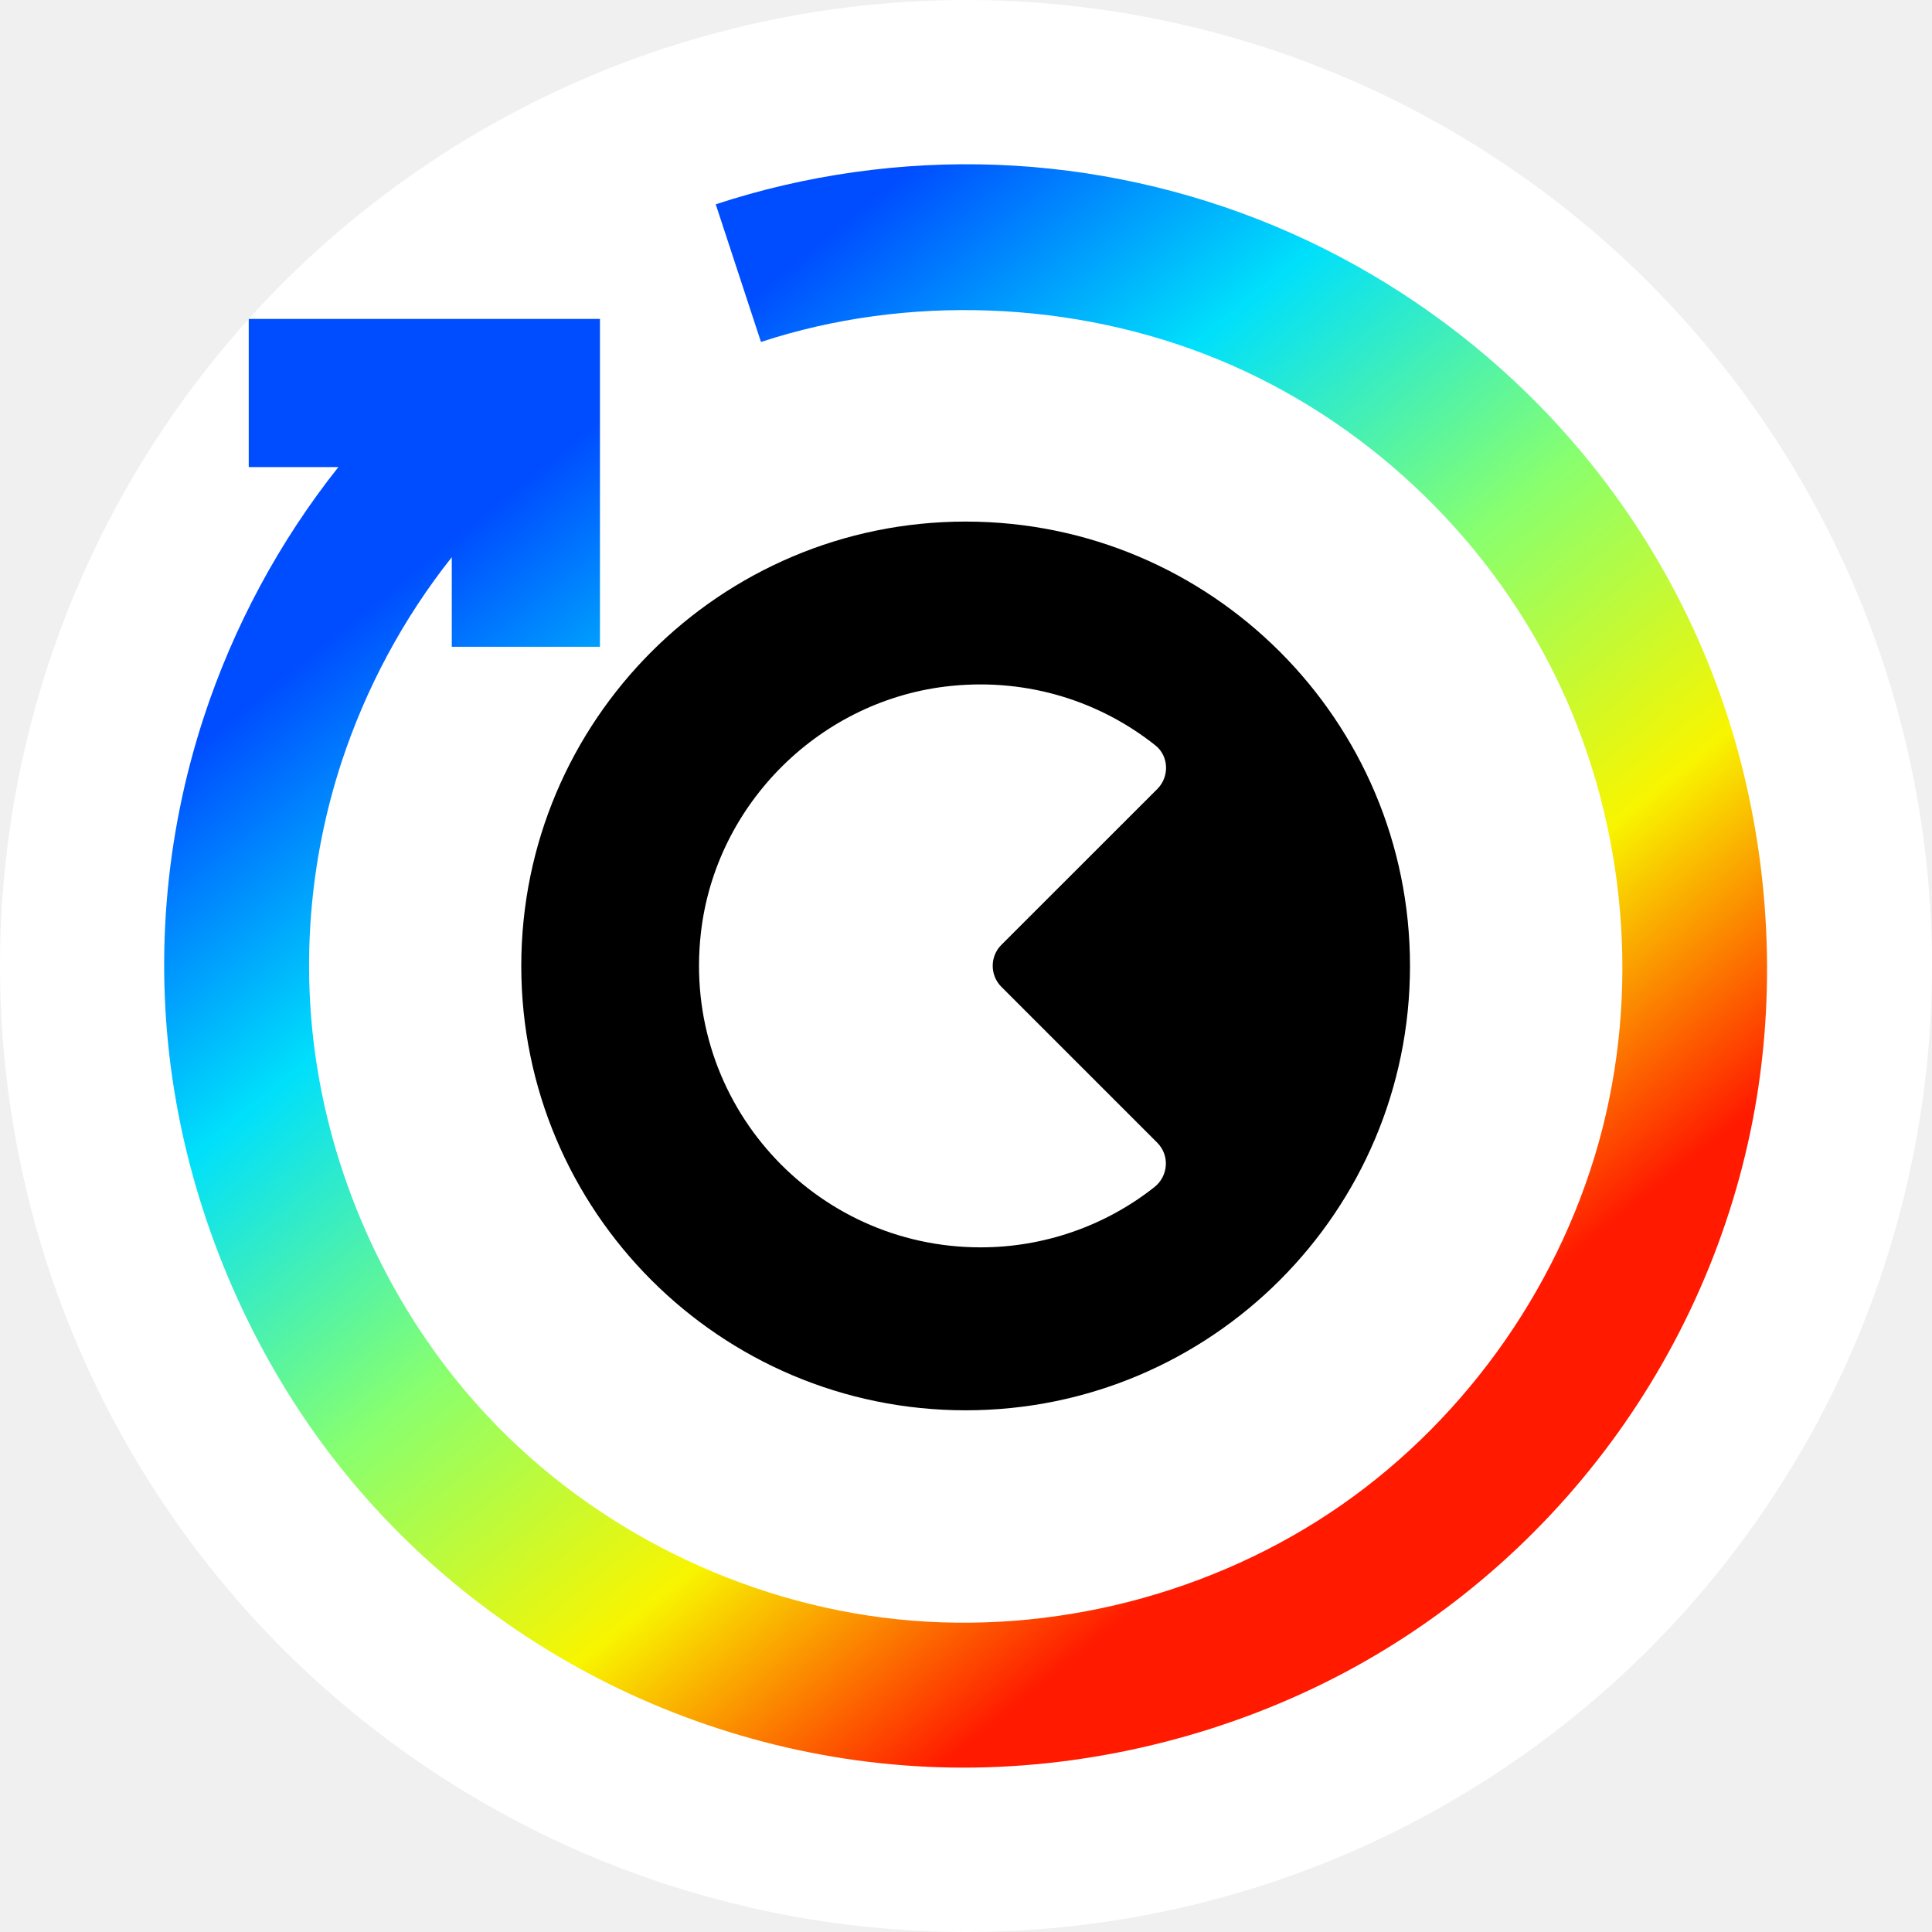
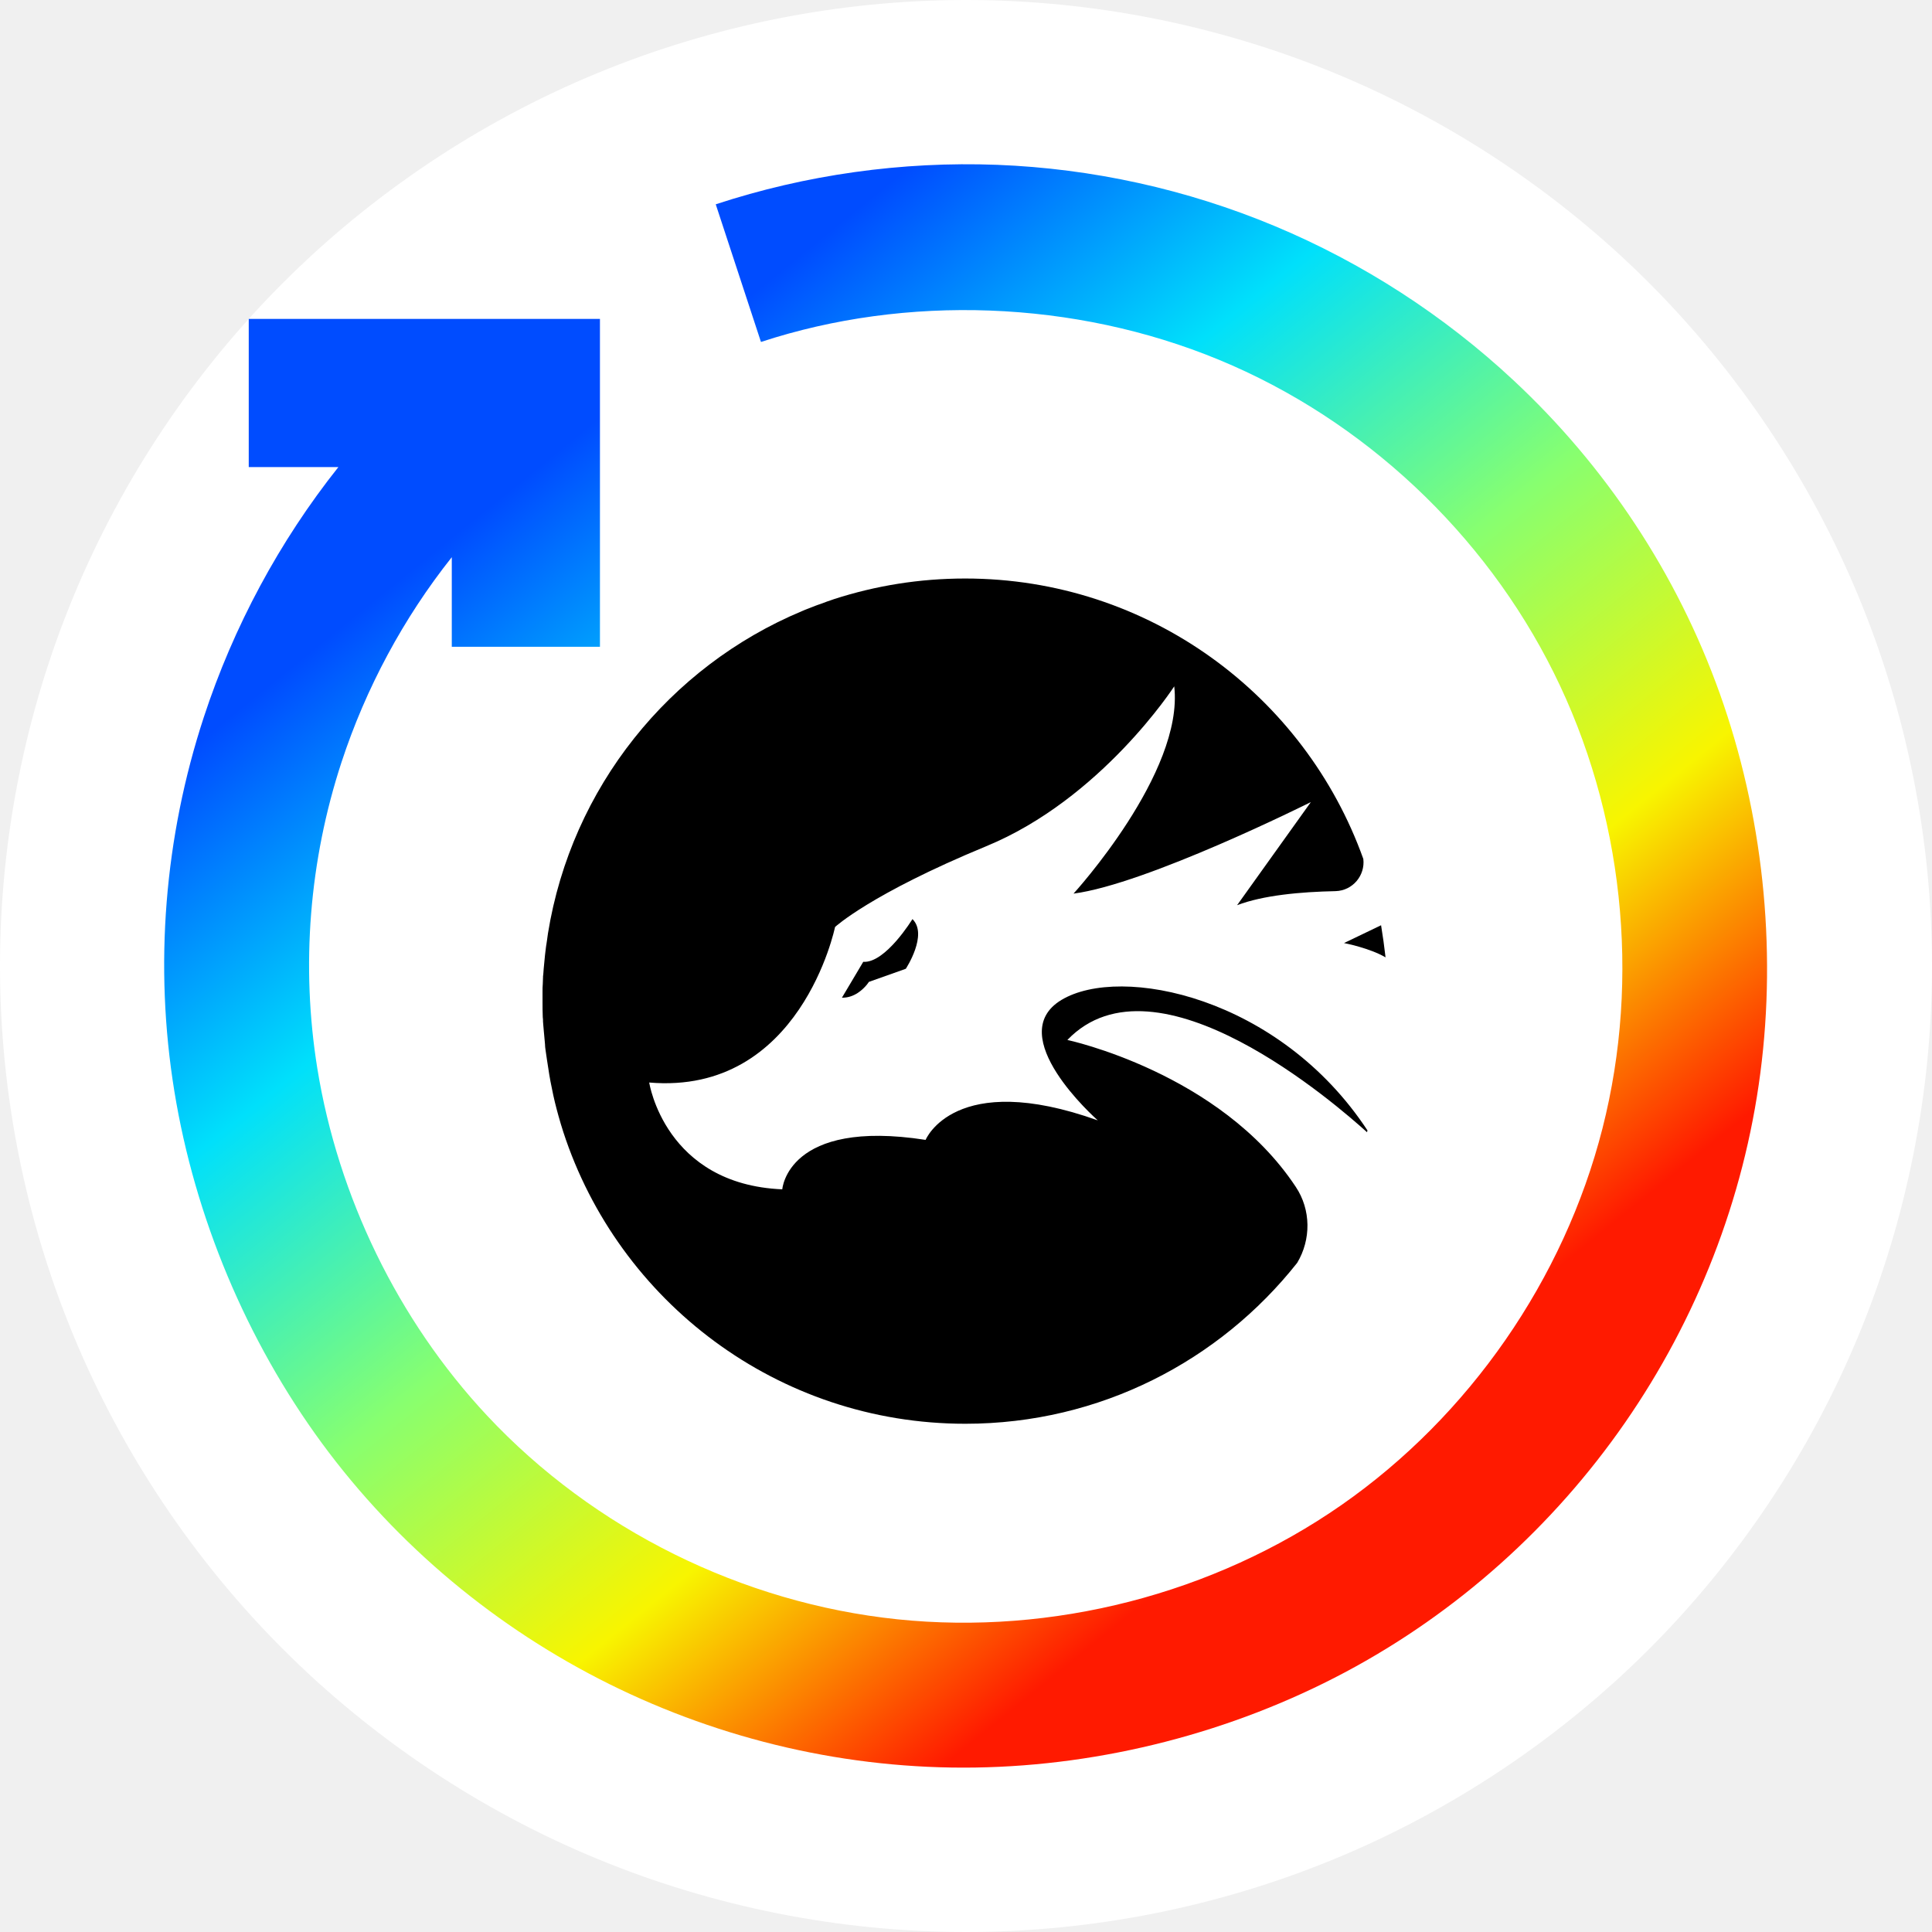
<svg xmlns="http://www.w3.org/2000/svg" width="32" height="32" viewBox="0 0 32 32" fill="none">
  <path fill-rule="evenodd" clip-rule="evenodd" d="M32 16C32 13.906 31.583 11.812 30.782 9.877C29.98 7.942 28.794 6.167 27.314 4.686C25.833 3.205 24.058 2.019 22.123 1.218C20.188 0.417 18.094 -6.10352e-05 16 -6.10352e-05C13.906 -6.10352e-05 11.812 0.417 9.877 1.218C7.942 2.019 6.167 3.205 4.686 4.686C3.205 6.167 2.019 7.942 1.218 9.877C0.416 11.812 0 13.906 0 16C0 18.094 0.416 20.188 1.218 22.123C2.019 24.058 3.205 25.833 4.686 27.314C6.167 28.794 7.942 29.981 9.877 30.782C11.812 31.583 13.906 32 16 32C18.094 32 20.188 31.583 22.123 30.782C24.058 29.981 25.833 28.794 27.314 27.314C28.794 25.833 29.98 24.058 30.782 22.123C31.583 20.188 32 18.094 32 16Z" fill="white" />
  <path fill-rule="evenodd" clip-rule="evenodd" d="M11.855 3.384C13.345 2.894 14.938 2.67 16.516 2.73C18.094 2.791 19.658 3.136 21.113 3.744C22.568 4.352 23.915 5.223 25.067 6.298C26.592 7.719 27.775 9.498 28.485 11.487C29.195 13.476 29.431 15.676 29.157 17.771C28.884 19.866 28.1 21.855 26.914 23.566C25.728 25.277 24.14 26.708 22.275 27.7C20.409 28.692 18.266 29.244 16.154 29.276C14.042 29.308 11.96 28.82 10.095 27.895C8.231 26.97 6.583 25.606 5.332 23.904C4.082 22.201 3.227 20.159 2.888 18.075C2.549 15.991 2.725 13.865 3.375 11.881C3.866 10.382 4.628 8.964 5.605 7.736H4.12V5.282H9.937V10.713H7.483V9.229C6.683 10.236 6.059 11.397 5.656 12.626C5.124 14.251 4.981 15.995 5.256 17.697C5.599 19.814 6.589 21.865 8.067 23.446C9.834 25.336 12.3 26.554 14.866 26.821C17.432 27.087 20.099 26.403 22.217 24.929C24.335 23.454 25.905 21.19 26.542 18.69C27.179 16.189 26.884 13.452 25.735 11.142C24.586 8.832 22.584 6.948 20.189 5.959C17.795 4.969 15.008 4.874 12.604 5.664L11.855 3.384Z" fill="url(#paint0_linear)" />
-   <path fill-rule="evenodd" clip-rule="evenodd" d="M15.994 8.639C11.93 8.639 8.634 11.935 8.634 15.999C8.634 20.065 11.93 23.359 15.994 23.359C20.059 23.359 23.354 20.063 23.354 15.999C23.355 11.935 20.059 8.639 15.994 8.639Z" fill="black" />
-   <path fill-rule="evenodd" clip-rule="evenodd" d="M16.587 16.346L19.168 18.927C19.378 19.138 19.352 19.482 19.117 19.665C18.297 20.311 17.283 20.661 16.24 20.66C13.487 20.66 11.293 18.275 11.608 15.46C11.848 13.304 13.605 11.573 15.763 11.36C17.04 11.233 18.227 11.623 19.136 12.345C19.362 12.524 19.372 12.866 19.168 13.069L16.585 15.651C16.394 15.843 16.395 16.154 16.587 16.346Z" fill="white" />
+   <path d="M9.027 15.833C9.035 15.751 9.048 15.669 9.06 15.587C9.044 15.669 9.035 15.751 9.027 15.833Z" fill="#CC00CC" />
+   <path d="M22.642 18.757C22.384 19.548 21.99 20.277 21.486 20.916C21.716 20.531 21.716 20.043 21.462 19.658C20.207 17.766 17.679 17.225 17.679 17.225C19.154 15.689 22.158 18.315 22.642 18.757Z" fill="white" />
+   <path d="M22.986 16.586C22.986 17.336 22.867 18.053 22.65 18.729C21.191 16.513 18.564 15.976 17.581 16.566C16.597 17.16 18.146 18.528 18.183 18.561C15.81 17.713 15.331 18.884 15.331 18.884C13.04 18.532 12.957 19.703 12.957 19.703C11.011 19.622 10.753 17.934 10.753 17.934C13.261 18.147 13.831 15.358 13.831 15.358C13.831 15.358 14.416 14.813 16.331 14.022C18.244 13.232 19.449 11.372 19.449 11.372C19.609 12.798 17.781 14.805 17.781 14.805C18.99 14.649 21.671 13.31 21.712 13.289L20.49 14.997C20.921 14.833 21.535 14.776 22.122 14.764C22.408 14.76 22.613 14.502 22.581 14.231C22.707 14.584 22.806 14.948 22.872 15.325C22.904 15.501 22.929 15.677 22.945 15.857C22.974 16.099 22.986 16.341 22.986 16.586Z" fill="white" />
+   <path d="M17.679 17.225C17.679 17.225 20.207 17.762 21.462 19.658C21.716 20.039 21.716 20.531 21.486 20.916C20.203 22.538 18.22 23.582 15.99 23.582C12.88 23.582 10.244 21.555 9.33 18.749C9.302 18.659 9.273 18.569 9.248 18.475C9.208 18.331 9.171 18.184 9.142 18.032C9.126 17.954 9.109 17.873 9.097 17.795C9.093 17.77 9.089 17.741 9.085 17.717C9.076 17.664 9.068 17.61 9.06 17.557C9.056 17.529 9.052 17.504 9.048 17.475C9.044 17.447 9.039 17.418 9.035 17.385C9.031 17.357 9.027 17.328 9.027 17.295C9.023 17.238 9.015 17.176 9.011 17.119C9.007 17.09 9.007 17.062 9.003 17.029C8.998 16.992 8.998 16.955 8.994 16.918C8.994 16.894 8.994 16.873 8.99 16.849C8.986 16.763 8.986 16.681 8.986 16.595V16.578C8.986 16.537 8.986 16.5 8.986 16.459C8.986 16.443 8.986 16.431 8.986 16.414C8.986 16.378 8.986 16.341 8.99 16.3C8.99 16.263 8.994 16.226 8.994 16.189C8.994 16.173 8.994 16.16 8.998 16.144C9.003 16.078 9.007 16.013 9.015 15.943C9.019 15.902 9.023 15.861 9.027 15.82C9.035 15.739 9.048 15.657 9.06 15.575C9.064 15.538 9.072 15.497 9.076 15.46C9.466 13.043 11.089 11.04 13.281 10.123C13.318 10.107 13.355 10.09 13.392 10.078C13.429 10.062 13.47 10.049 13.507 10.033C13.531 10.025 13.56 10.012 13.589 10.004C13.626 9.992 13.662 9.976 13.699 9.963C13.74 9.951 13.777 9.935 13.818 9.922C14.503 9.701 15.228 9.582 15.986 9.582C19.027 9.582 21.613 11.52 22.581 14.227C22.613 14.498 22.408 14.751 22.122 14.76C21.535 14.772 20.921 14.829 20.49 14.993L21.712 13.285C21.671 13.306 18.986 14.645 17.781 14.801C17.781 14.801 19.613 12.798 19.449 11.368C19.449 11.368 18.244 13.232 16.331 14.018C14.416 14.809 13.831 15.354 13.831 15.354C13.831 15.354 13.261 18.143 10.753 17.93C10.753 17.93 11.011 19.617 12.957 19.699C12.957 19.699 13.04 18.524 15.331 18.88C15.331 18.88 15.81 17.709 18.183 18.557C18.146 18.524 16.601 17.152 17.581 16.562C18.564 15.972 21.191 16.505 22.65 18.724C22.646 18.733 22.646 18.741 22.642 18.753C22.158 18.315 19.154 15.689 17.679 17.225Z" fill="black" />
+   <path d="M9.134 18.036C9.117 17.959 9.101 17.877 9.089 17.799C9.105 17.877 9.117 17.954 9.134 18.036Z" fill="#89DFDB" />
+   <path d="M15.113 15.223C15.113 15.223 14.666 15.956 14.298 15.931L13.945 16.525C14.154 16.529 14.298 16.382 14.359 16.308L14.392 16.263L15.003 16.046C15.003 16.046 15.376 15.48 15.113 15.223Z" fill="black" />
+   <path d="M22.949 15.857C22.687 15.702 22.261 15.62 22.261 15.62L22.875 15.325C22.904 15.501 22.929 15.681 22.949 15.857Z" fill="black" />
  <defs>
    <linearGradient id="paint0_linear" x1="2.043" y1="13.297" x2="15.222" y2="29.576" gradientUnits="userSpaceOnUse">
      <stop stop-color="#004CFF" />
      <stop offset="0.252" stop-color="#00E0FB" />
      <stop offset="0.506" stop-color="#87FF70" />
      <stop offset="0.755" stop-color="#F8F500" />
      <stop offset="1" stop-color="#FF1A00" />
    </linearGradient>
  </defs>
</svg>
